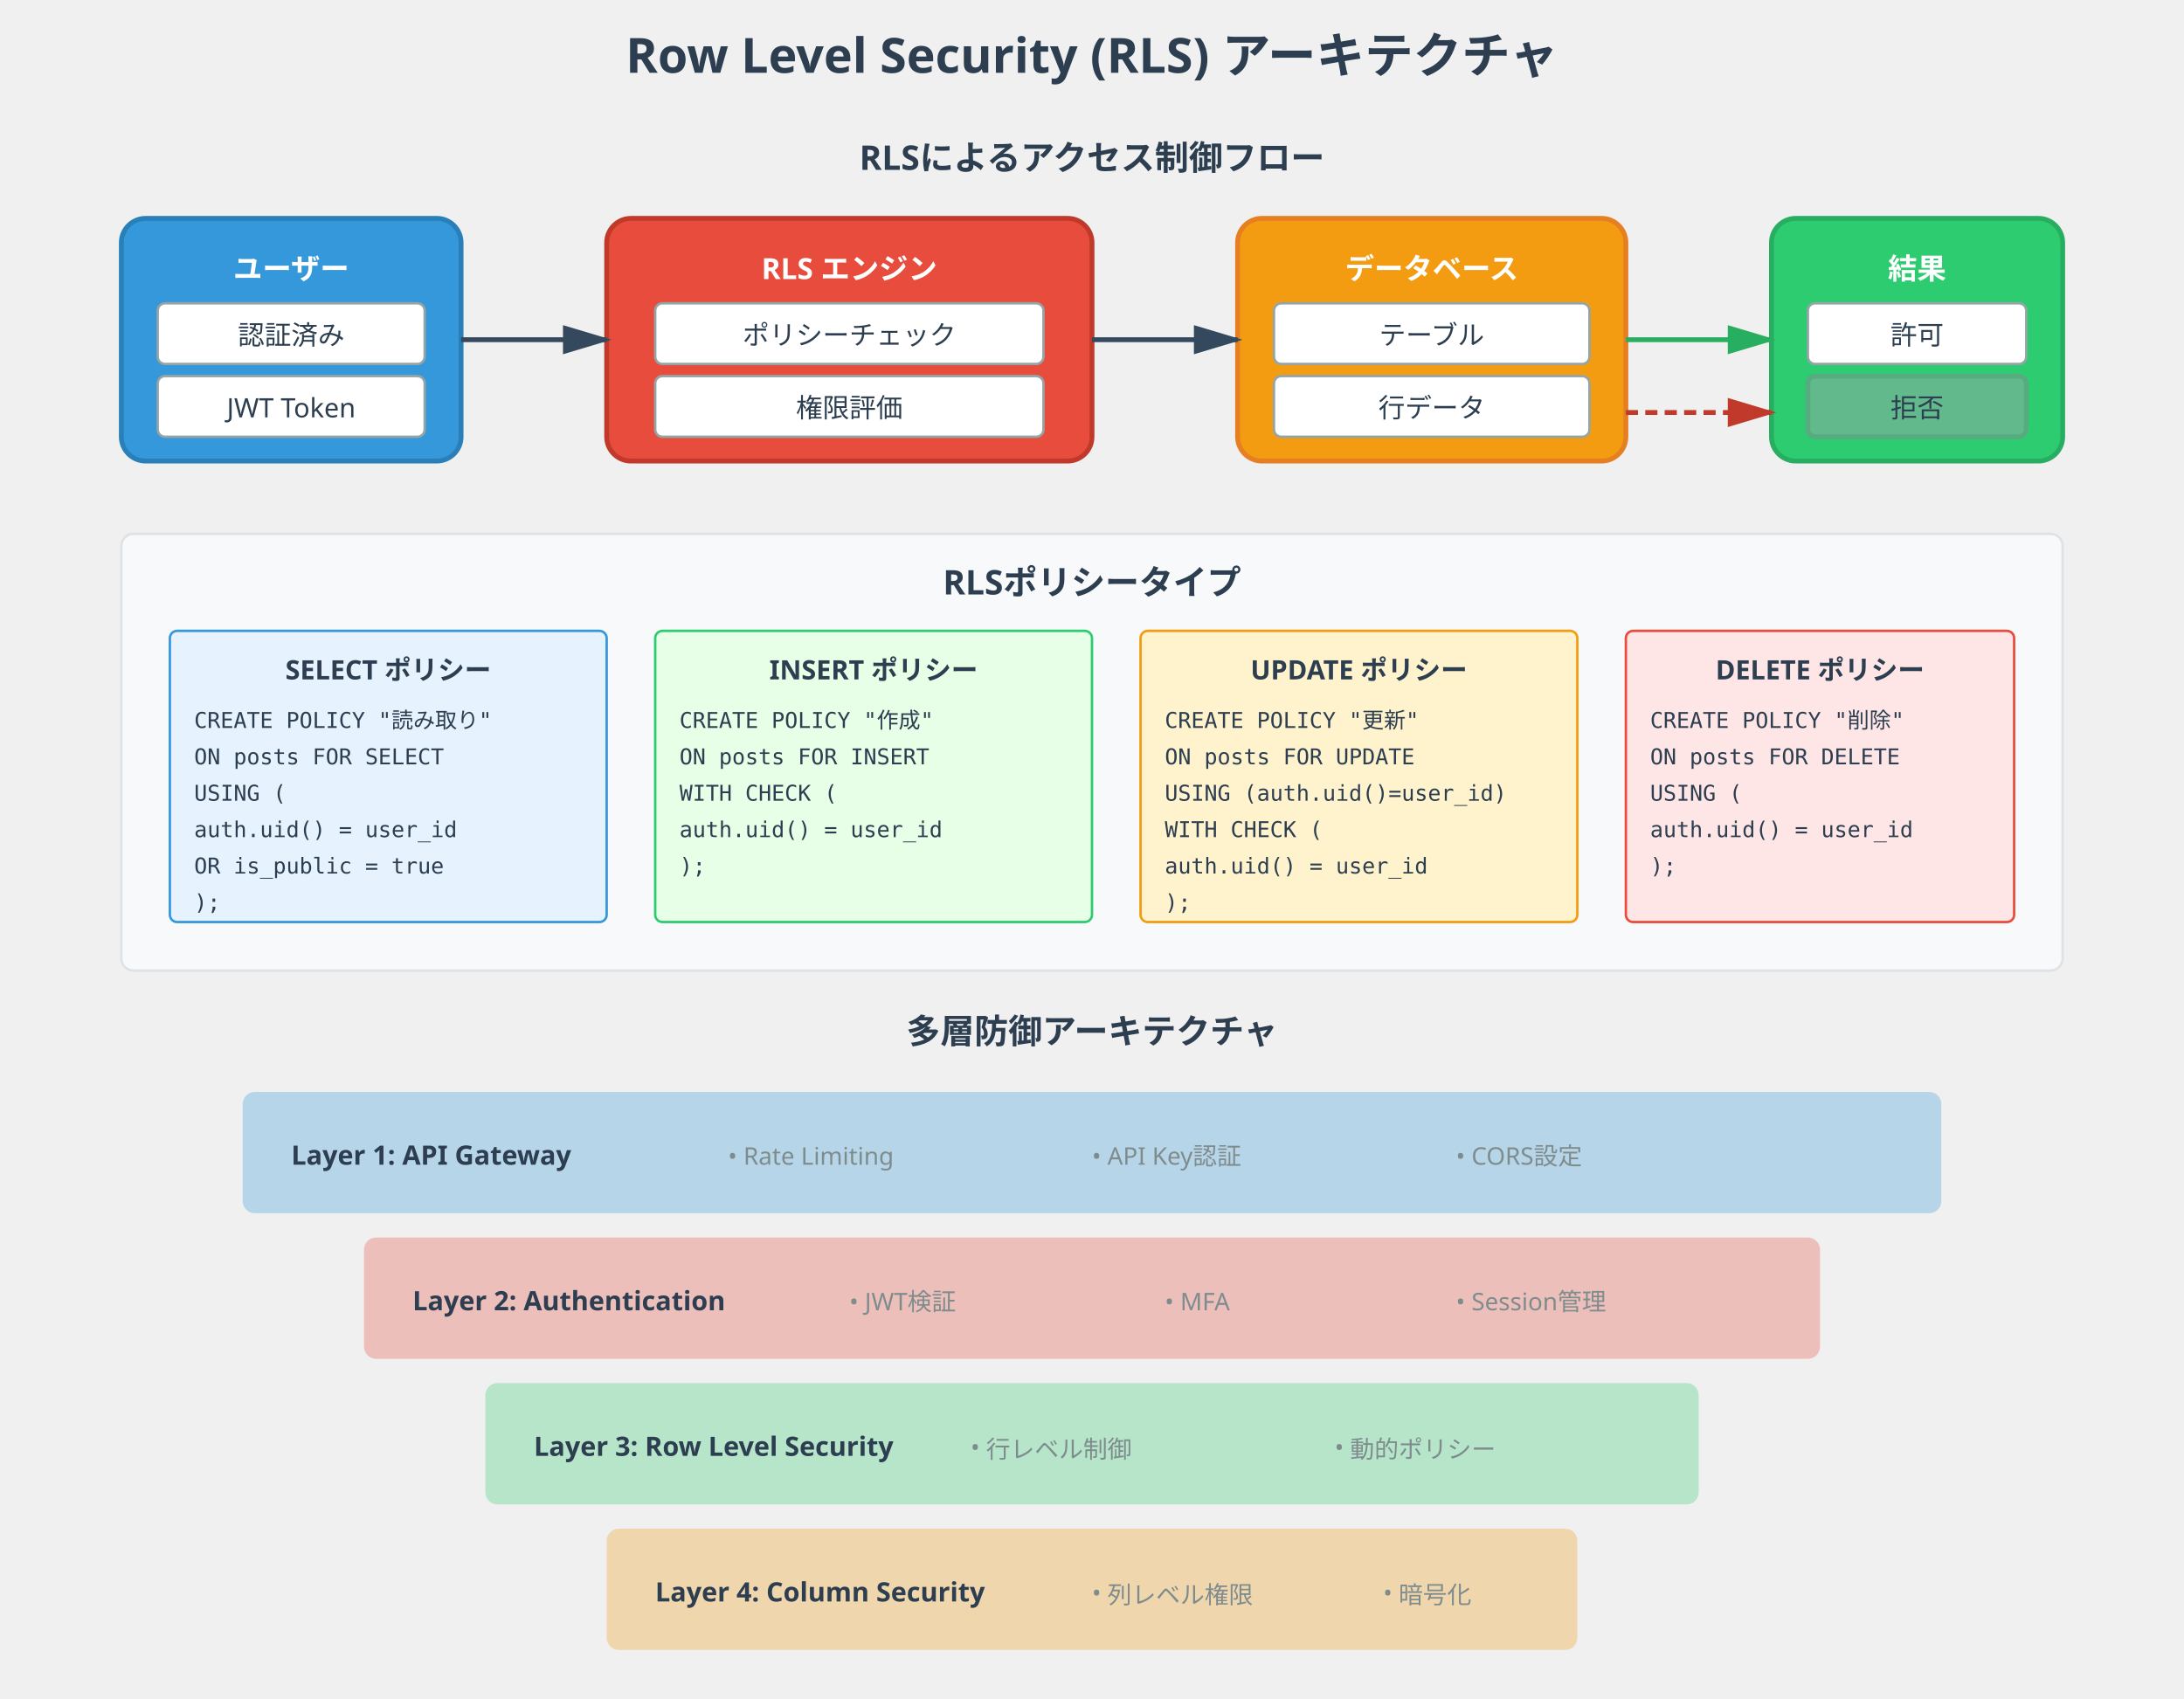
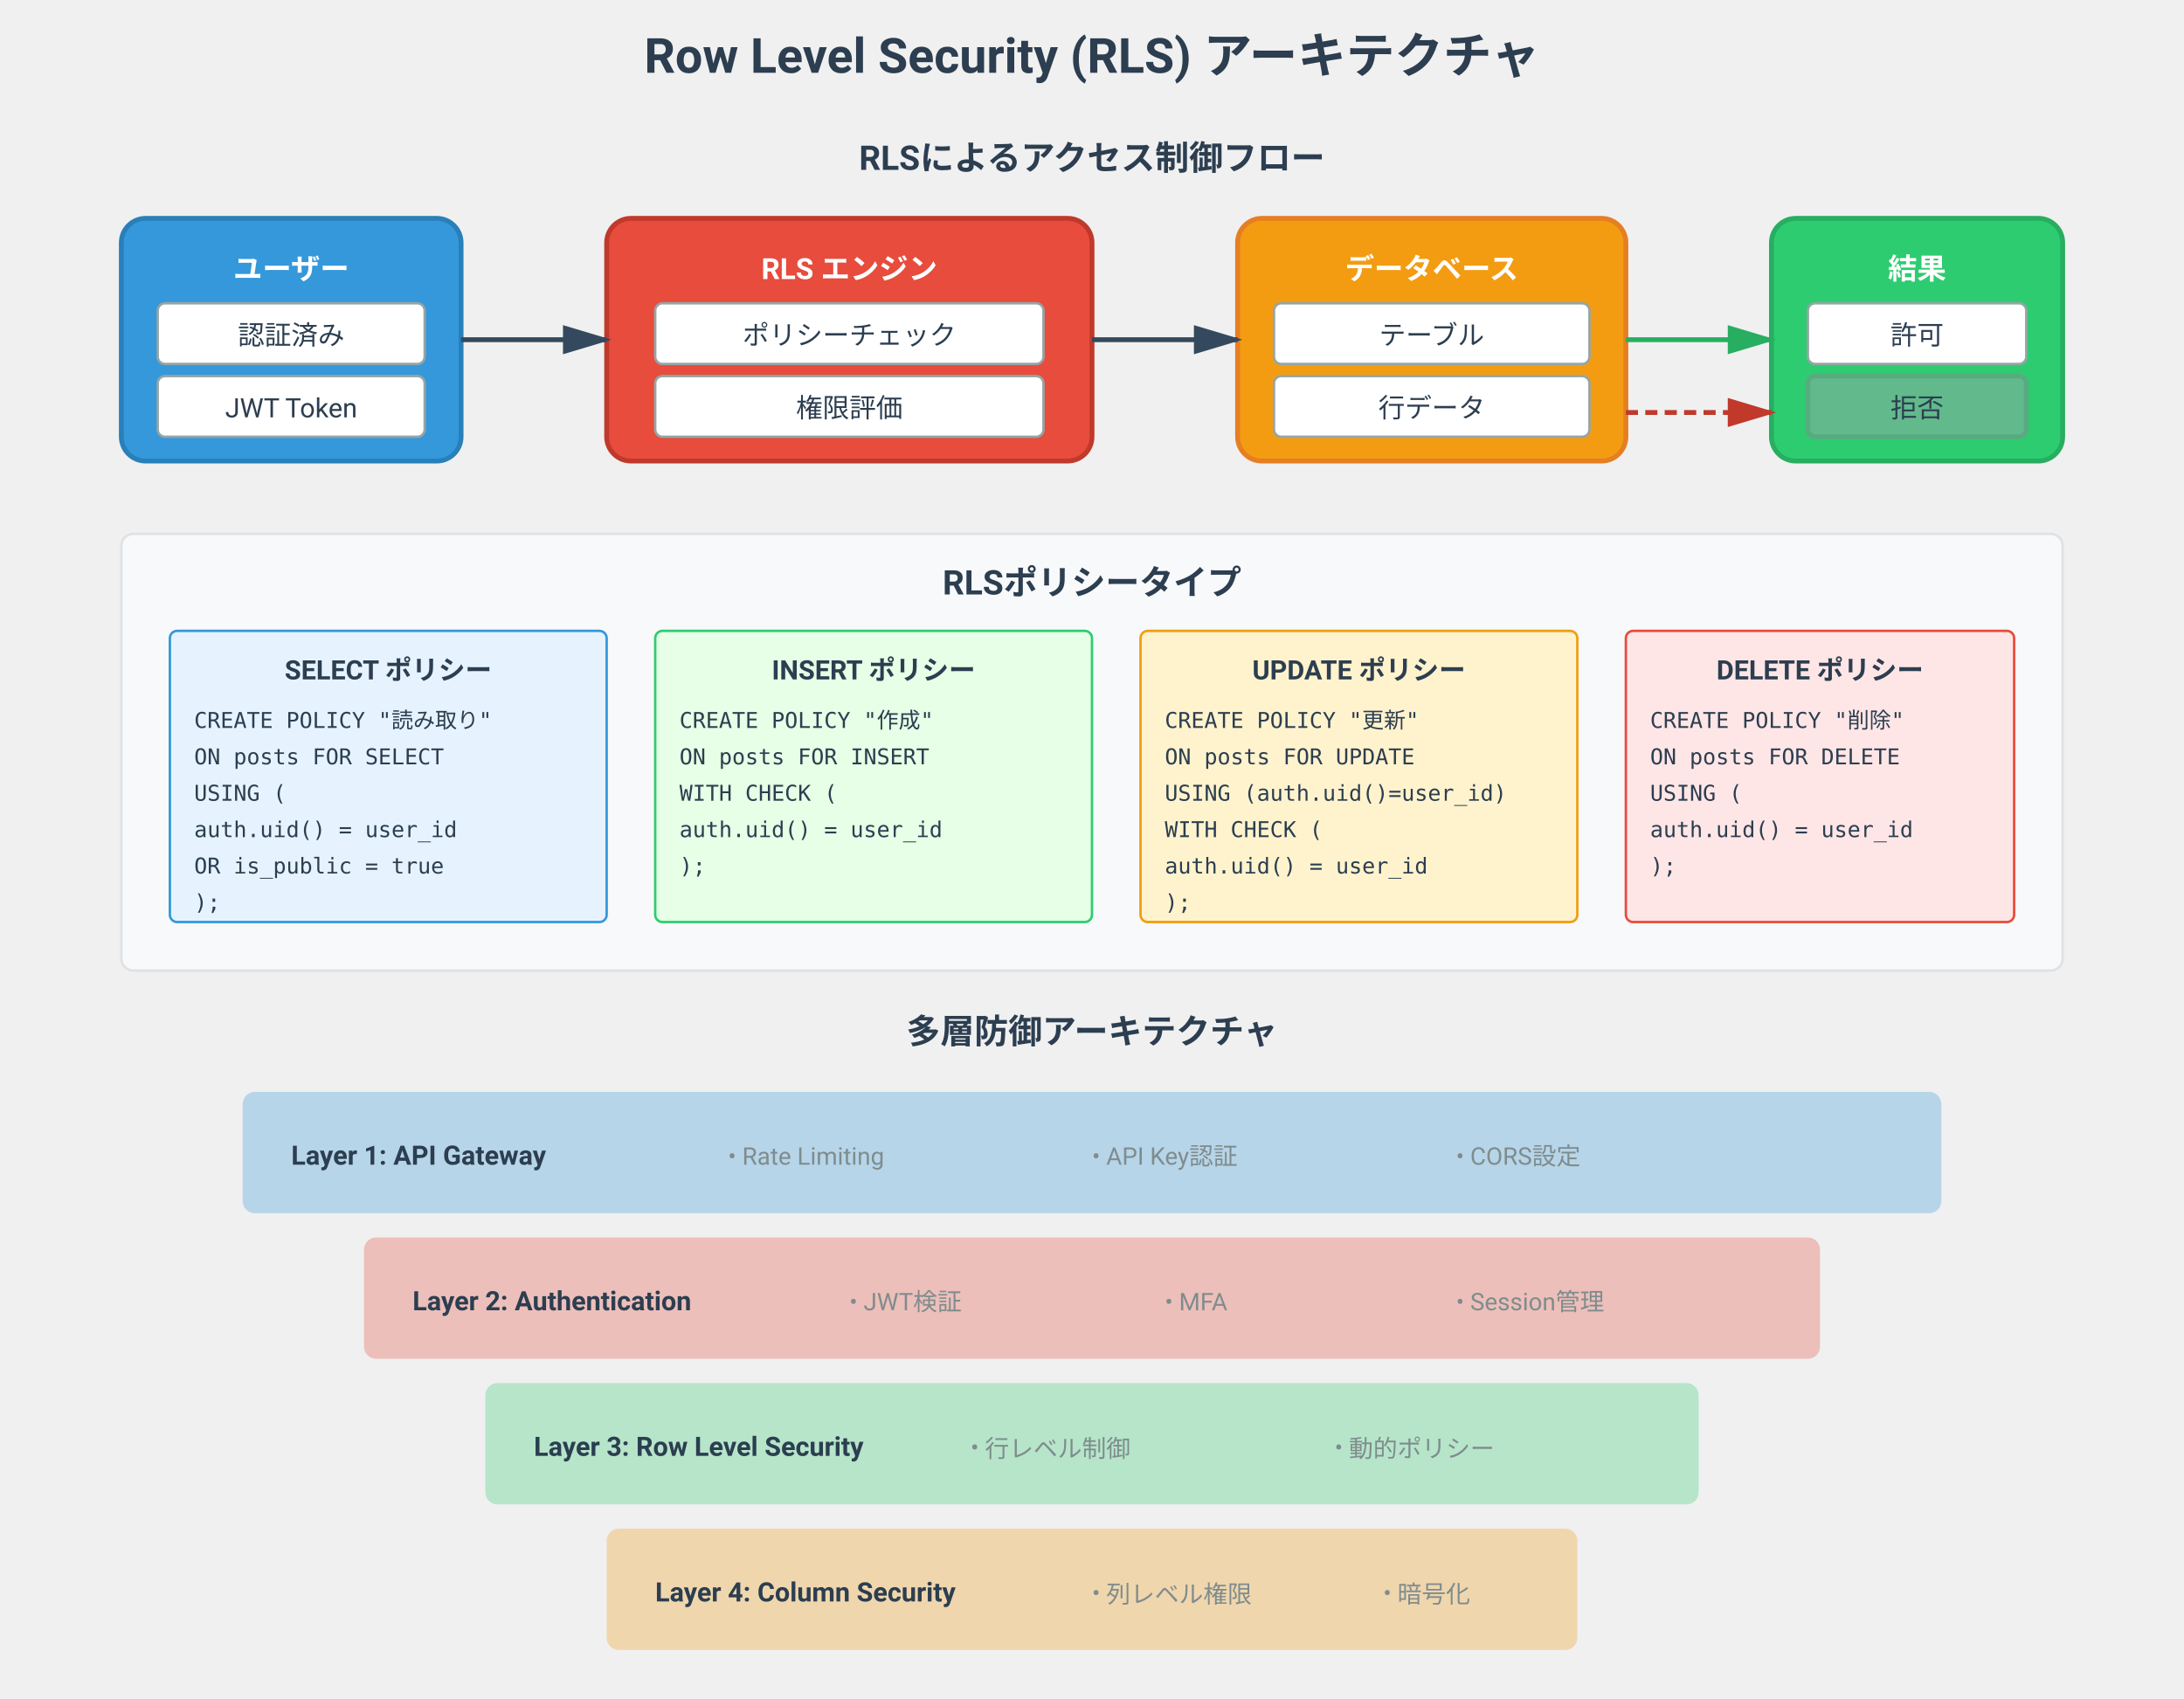
<svg xmlns="http://www.w3.org/2000/svg" width="900" height="700" viewBox="0 0 900 700">
  <defs>
    <style>
-       .title { font-family: 'Noto Sans JP', sans-serif; font-size: 20px; font-weight: bold; fill: #2c3e50; }
-       .section-title { font-family: 'Noto Sans JP', sans-serif; font-size: 14px; font-weight: bold; fill: #2c3e50; }
-       .policy-title { font-family: 'Noto Sans JP', sans-serif; font-size: 12px; font-weight: bold; fill: #fff; }
-       .text-content { font-family: 'Noto Sans JP', sans-serif; font-size: 11px; fill: #2c3e50; }
-       .small-text { font-family: 'Noto Sans JP', sans-serif; font-size: 10px; fill: #7f8c8d; }
-       .code-text { font-family: "Monaco", "Menlo", "Ubuntu Mono", "Consolas", "source-code-pro", monospace; font-size: 9px; fill: #2c3e50; }
+       .title { font-family: -apple-system, BlinkMacSystemFont, 'Segoe UI', Roboto, 'Helvetica Neue', Arial, 'Noto Sans', sans-serif, 'Apple Color Emoji', 'Segoe UI Emoji', 'Segoe UI Symbol', 'Noto Color Emoji'; font-size: 20px; font-weight: bold; fill: #2c3e50; }
+       .section-title { font-family: -apple-system, BlinkMacSystemFont, 'Segoe UI', Roboto, 'Helvetica Neue', Arial, 'Noto Sans', sans-serif, 'Apple Color Emoji', 'Segoe UI Emoji', 'Segoe UI Symbol', 'Noto Color Emoji'; font-size: 14px; font-weight: bold; fill: #2c3e50; }
+       .policy-title { font-family: -apple-system, BlinkMacSystemFont, 'Segoe UI', Roboto, 'Helvetica Neue', Arial, 'Noto Sans', sans-serif, 'Apple Color Emoji', 'Segoe UI Emoji', 'Segoe UI Symbol', 'Noto Color Emoji'; font-size: 12px; font-weight: bold; fill: #fff; }
+       .text-content { font-family: -apple-system, BlinkMacSystemFont, 'Segoe UI', Roboto, 'Helvetica Neue', Arial, 'Noto Sans', sans-serif, 'Apple Color Emoji', 'Segoe UI Emoji', 'Segoe UI Symbol', 'Noto Color Emoji'; font-size: 11px; fill: #2c3e50; }
+       .small-text { font-family: -apple-system, BlinkMacSystemFont, 'Segoe UI', Roboto, 'Helvetica Neue', Arial, 'Noto Sans', sans-serif, 'Apple Color Emoji', 'Segoe UI Emoji', 'Segoe UI Symbol', 'Noto Color Emoji'; font-size: 10px; fill: #7f8c8d; }
+       .code-text { font-family: 'Monaco', 'Menlo', 'Ubuntu Mono', 'Consolas', 'source-code-pro', monospace; font-size: 9px; fill: #2c3e50; }
      .user-box { fill: #3498db; stroke: #2980b9; stroke-width: 2; }
      .rls-box { fill: #e74c3c; stroke: #c0392b; stroke-width: 2; }
      .table-box { fill: #f39c12; stroke: #e67e22; stroke-width: 2; }
      .policy-box { fill: #2ecc71; stroke: #27ae60; stroke-width: 2; }
      .denied-box { fill: #95a5a6; stroke: #7f8c8d; stroke-width: 2; opacity: 0.5; }
      .component { fill: #fff; stroke: #95a5a6; stroke-width: 1; }
      .allow-arrow { stroke: #27ae60; stroke-width: 2; fill: none; marker-end: url(#arrowhead-green); }
      .deny-arrow { stroke: #c0392b; stroke-width: 2; fill: none; marker-end: url(#arrowhead-red); stroke-dasharray: 5,3; }
      .flow-arrow { stroke: #34495e; stroke-width: 2; fill: none; marker-end: url(#arrowhead); }
    </style>
    <marker id="arrowhead" markerWidth="10" markerHeight="10" refX="9" refY="3" orient="auto">
      <polygon points="0 0, 10 3, 0 6" fill="#34495e" />
    </marker>
    <marker id="arrowhead-green" markerWidth="10" markerHeight="10" refX="9" refY="3" orient="auto">
      <polygon points="0 0, 10 3, 0 6" fill="#27ae60" />
    </marker>
    <marker id="arrowhead-red" markerWidth="10" markerHeight="10" refX="9" refY="3" orient="auto">
      <polygon points="0 0, 10 3, 0 6" fill="#c0392b" />
    </marker>
  </defs>
  <text x="450" y="30" class="title" text-anchor="middle">Row Level Security (RLS) アーキテクチャ</text>
  <g id="rls-flow">
    <text x="450" y="70" class="section-title" text-anchor="middle">RLSによるアクセス制御フロー</text>
    <rect x="50" y="90" width="140" height="100" class="user-box" rx="10" />
    <text x="120" y="115" class="policy-title" text-anchor="middle">ユーザー</text>
    <rect x="65" y="125" width="110" height="25" class="component" rx="3" />
    <text x="120" y="142" class="text-content" text-anchor="middle">認証済み</text>
    <rect x="65" y="155" width="110" height="25" class="component" rx="3" />
    <text x="120" y="172" class="text-content" text-anchor="middle">JWT Token</text>
    <rect x="250" y="90" width="200" height="100" class="rls-box" rx="10" />
    <text x="350" y="115" class="policy-title" text-anchor="middle">RLS エンジン</text>
    <rect x="270" y="125" width="160" height="25" class="component" rx="3" />
    <text x="350" y="142" class="text-content" text-anchor="middle">ポリシーチェック</text>
    <rect x="270" y="155" width="160" height="25" class="component" rx="3" />
    <text x="350" y="172" class="text-content" text-anchor="middle">権限評価</text>
    <rect x="510" y="90" width="160" height="100" class="table-box" rx="10" />
    <text x="590" y="115" class="policy-title" text-anchor="middle">データベース</text>
    <rect x="525" y="125" width="130" height="25" class="component" rx="3" />
    <text x="590" y="142" class="text-content" text-anchor="middle">テーブル</text>
    <rect x="525" y="155" width="130" height="25" class="component" rx="3" />
    <text x="590" y="172" class="text-content" text-anchor="middle">行データ</text>
    <rect x="730" y="90" width="120" height="100" class="policy-box" rx="10" />
    <text x="790" y="115" class="policy-title" text-anchor="middle">結果</text>
    <rect x="745" y="125" width="90" height="25" class="component" rx="3" />
    <text x="790" y="142" class="text-content" text-anchor="middle">許可</text>
    <rect x="745" y="155" width="90" height="25" class="denied-box" rx="3" />
    <text x="790" y="172" class="text-content" text-anchor="middle">拒否</text>
    <path d="M 190 140 L 250 140" class="flow-arrow" />
    <path d="M 450 140 L 510 140" class="flow-arrow" />
    <path d="M 670 140 L 730 140" class="allow-arrow" />
    <path d="M 670 170 L 730 170" class="deny-arrow" />
  </g>
  <g id="policy-types">
    <rect x="50" y="220" width="800" height="180" fill="#f8f9fa" stroke="#dee2e6" stroke-width="1" rx="5" />
    <text x="450" y="245" class="section-title" text-anchor="middle">RLSポリシータイプ</text>
    <rect x="70" y="260" width="180" height="120" fill="#e6f3ff" stroke="#3498db" stroke-width="1" rx="3" />
    <text x="160" y="280" class="text-content" text-anchor="middle" font-weight="bold">SELECT ポリシー</text>
    <text x="80" y="300" class="code-text">CREATE POLICY "読み取り"</text>
    <text x="80" y="315" class="code-text">ON posts FOR SELECT</text>
    <text x="80" y="330" class="code-text">USING (</text>
    <text x="80" y="345" class="code-text">  auth.uid() = user_id</text>
    <text x="80" y="360" class="code-text">  OR is_public = true</text>
    <text x="80" y="375" class="code-text">);</text>
    <rect x="270" y="260" width="180" height="120" fill="#e6ffe6" stroke="#2ecc71" stroke-width="1" rx="3" />
    <text x="360" y="280" class="text-content" text-anchor="middle" font-weight="bold">INSERT ポリシー</text>
    <text x="280" y="300" class="code-text">CREATE POLICY "作成"</text>
    <text x="280" y="315" class="code-text">ON posts FOR INSERT</text>
    <text x="280" y="330" class="code-text">WITH CHECK (</text>
    <text x="280" y="345" class="code-text">  auth.uid() = user_id</text>
    <text x="280" y="360" class="code-text">);</text>
    <rect x="470" y="260" width="180" height="120" fill="#fff3cd" stroke="#f39c12" stroke-width="1" rx="3" />
    <text x="560" y="280" class="text-content" text-anchor="middle" font-weight="bold">UPDATE ポリシー</text>
    <text x="480" y="300" class="code-text">CREATE POLICY "更新"</text>
    <text x="480" y="315" class="code-text">ON posts FOR UPDATE</text>
    <text x="480" y="330" class="code-text">USING (auth.uid()=user_id)</text>
    <text x="480" y="345" class="code-text">WITH CHECK (</text>
    <text x="480" y="360" class="code-text">  auth.uid() = user_id</text>
    <text x="480" y="375" class="code-text">);</text>
    <rect x="670" y="260" width="160" height="120" fill="#ffe6e6" stroke="#e74c3c" stroke-width="1" rx="3" />
    <text x="750" y="280" class="text-content" text-anchor="middle" font-weight="bold">DELETE ポリシー</text>
    <text x="680" y="300" class="code-text">CREATE POLICY "削除"</text>
    <text x="680" y="315" class="code-text">ON posts FOR DELETE</text>
    <text x="680" y="330" class="code-text">USING (</text>
    <text x="680" y="345" class="code-text">  auth.uid() = user_id</text>
    <text x="680" y="360" class="code-text">);</text>
  </g>
  <g id="security-layers">
    <text x="450" y="430" class="section-title" text-anchor="middle">多層防御アーキテクチャ</text>
    <rect x="100" y="450" width="700" height="50" fill="#3498db" opacity="0.3" rx="5" />
    <text x="120" y="480" class="text-content" font-weight="bold">Layer 1: API Gateway</text>
    <text x="300" y="480" class="small-text">• Rate Limiting</text>
    <text x="450" y="480" class="small-text">• API Key認証</text>
    <text x="600" y="480" class="small-text">• CORS設定</text>
    <rect x="150" y="510" width="600" height="50" fill="#e74c3c" opacity="0.3" rx="5" />
    <text x="170" y="540" class="text-content" font-weight="bold">Layer 2: Authentication</text>
    <text x="350" y="540" class="small-text">• JWT検証</text>
    <text x="480" y="540" class="small-text">• MFA</text>
    <text x="600" y="540" class="small-text">• Session管理</text>
    <rect x="200" y="570" width="500" height="50" fill="#2ecc71" opacity="0.3" rx="5" />
    <text x="220" y="600" class="text-content" font-weight="bold">Layer 3: Row Level Security</text>
    <text x="400" y="600" class="small-text">• 行レベル制御</text>
    <text x="550" y="600" class="small-text">• 動的ポリシー</text>
    <rect x="250" y="630" width="400" height="50" fill="#f39c12" opacity="0.3" rx="5" />
    <text x="270" y="660" class="text-content" font-weight="bold">Layer 4: Column Security</text>
    <text x="450" y="660" class="small-text">• 列レベル権限</text>
    <text x="570" y="660" class="small-text">• 暗号化</text>
  </g>
</svg>
